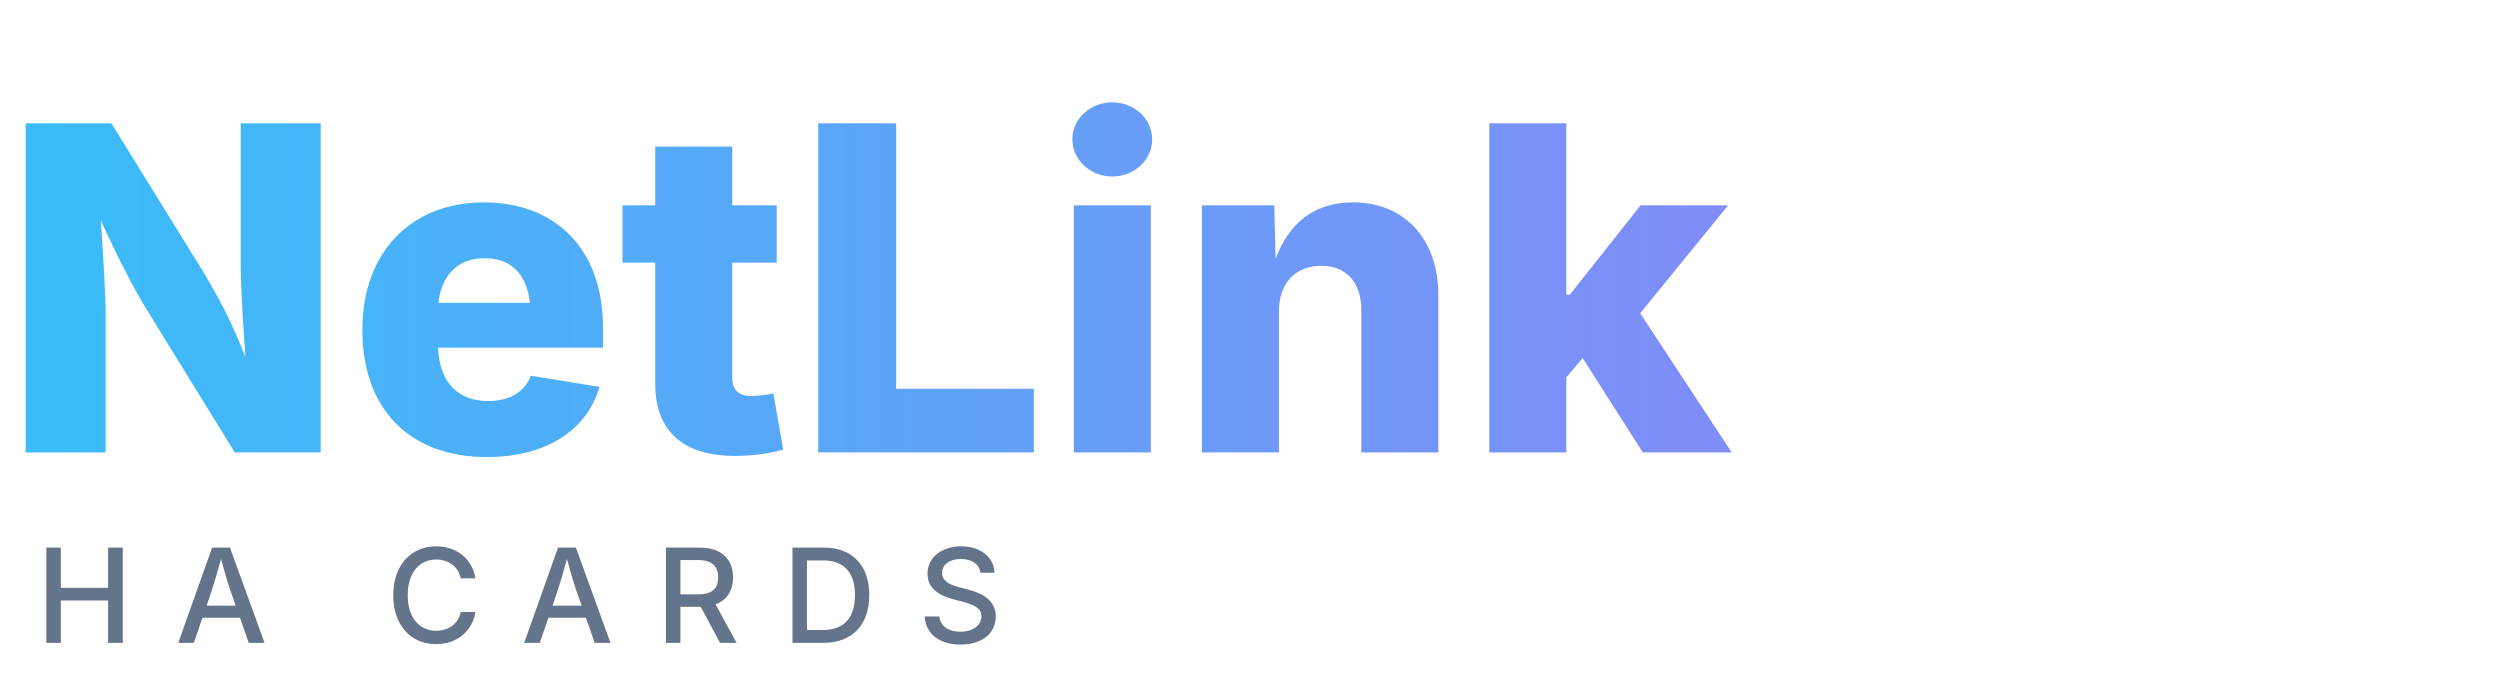
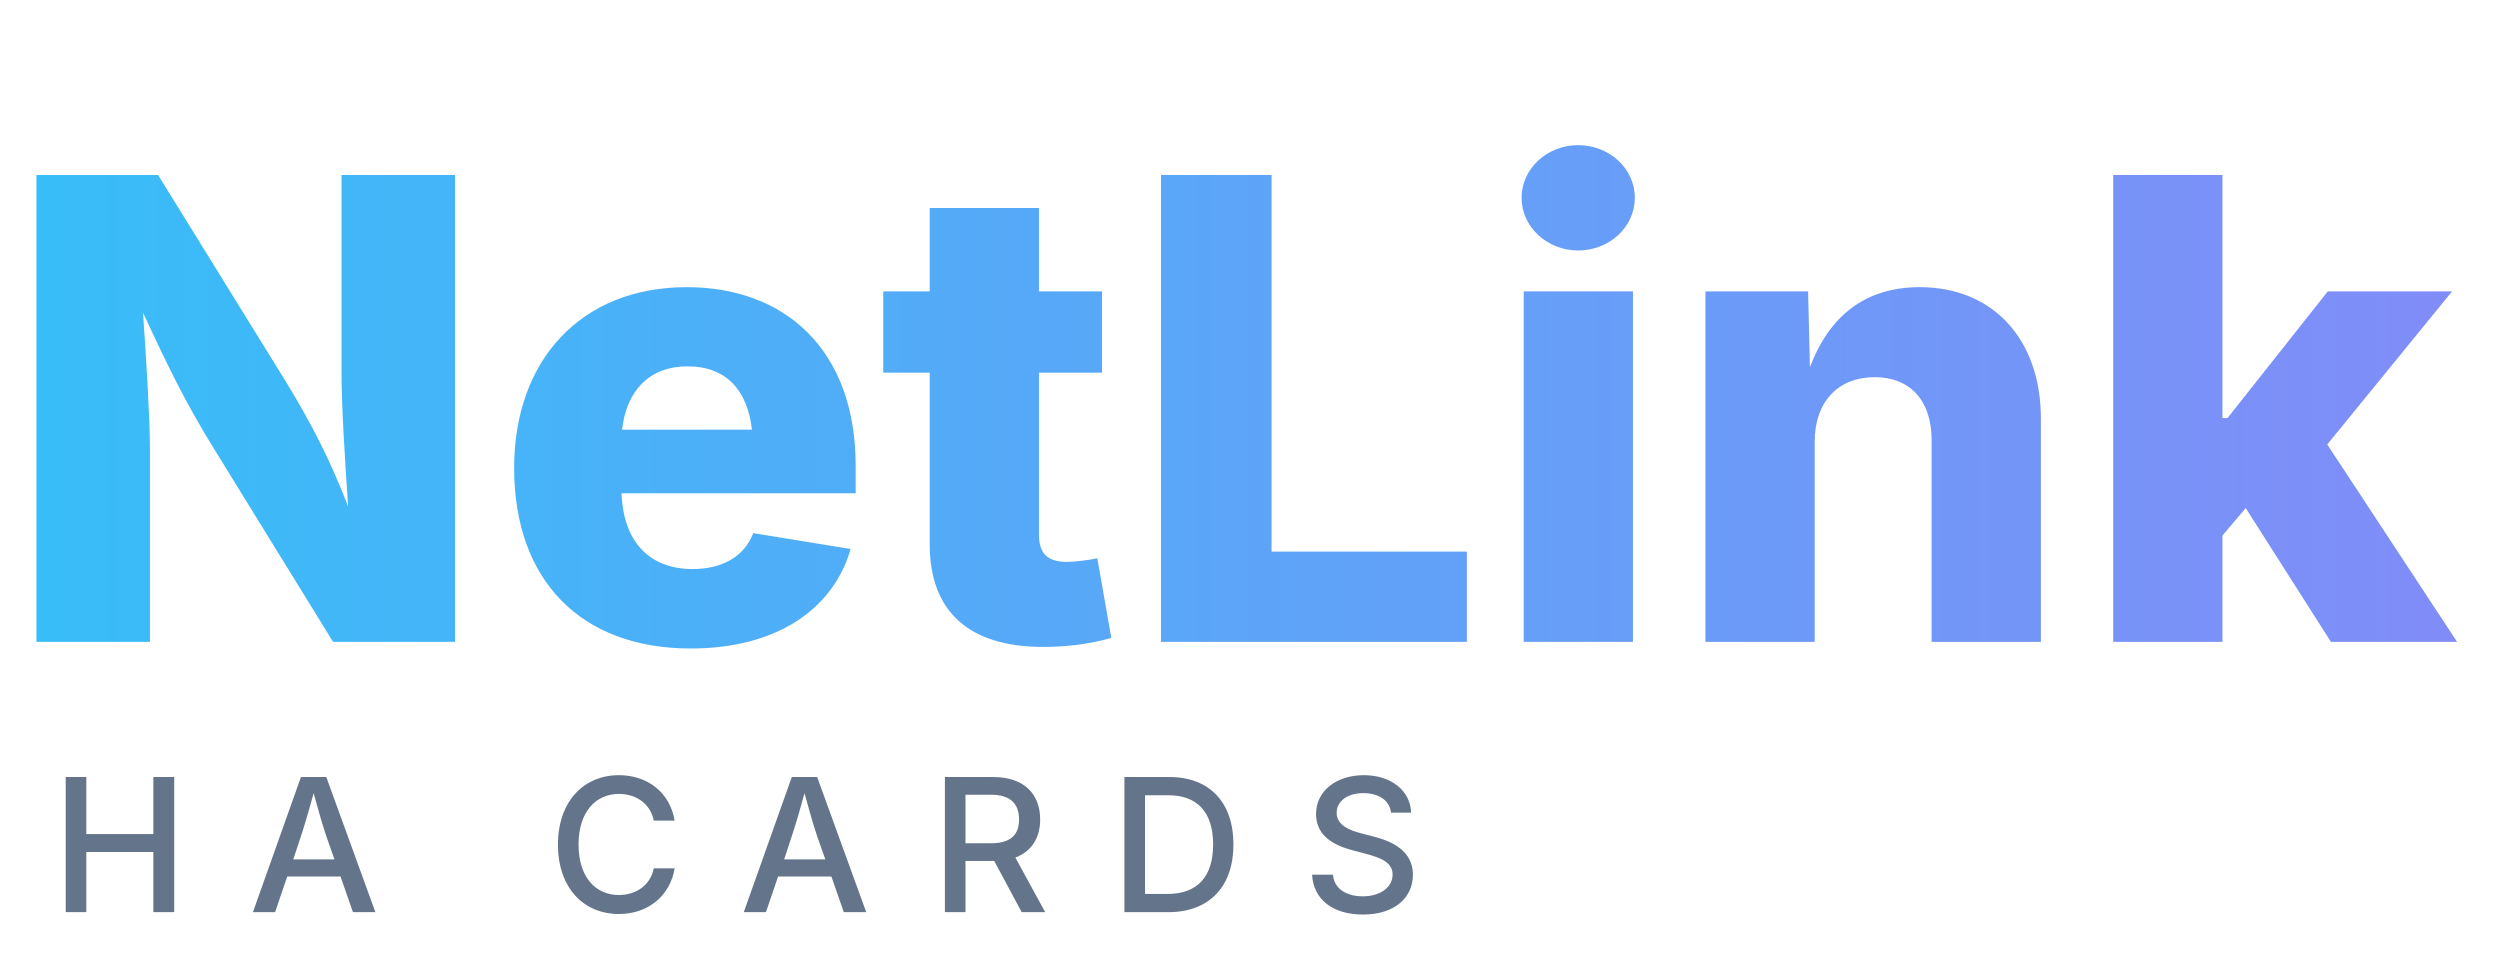
- <svg xmlns="http://www.w3.org/2000/svg" viewBox="0 0 210 58" fill="none">
+ <svg xmlns="http://www.w3.org/2000/svg" viewBox="0 0 148 58" fill="none">
  <defs>
    <linearGradient id="g" x1="0%" y1="0%" x2="100%" y2="0%">
      <stop offset="0%" stop-color="#38bdf8" />
      <stop offset="100%" stop-color="#818cf8" />
    </linearGradient>
  </defs>
  <text x="0" y="38" font-family="-apple-system, BlinkMacSystemFont, 'Segoe UI', system-ui, sans-serif" font-size="38" font-weight="800" fill="url(#g)">NetLink</text>
  <text x="3" y="54" font-family="-apple-system, BlinkMacSystemFont, 'Segoe UI', system-ui, sans-serif" font-size="11" font-weight="500" fill="#64748b" letter-spacing="3.5">HA CARDS</text>
</svg>
